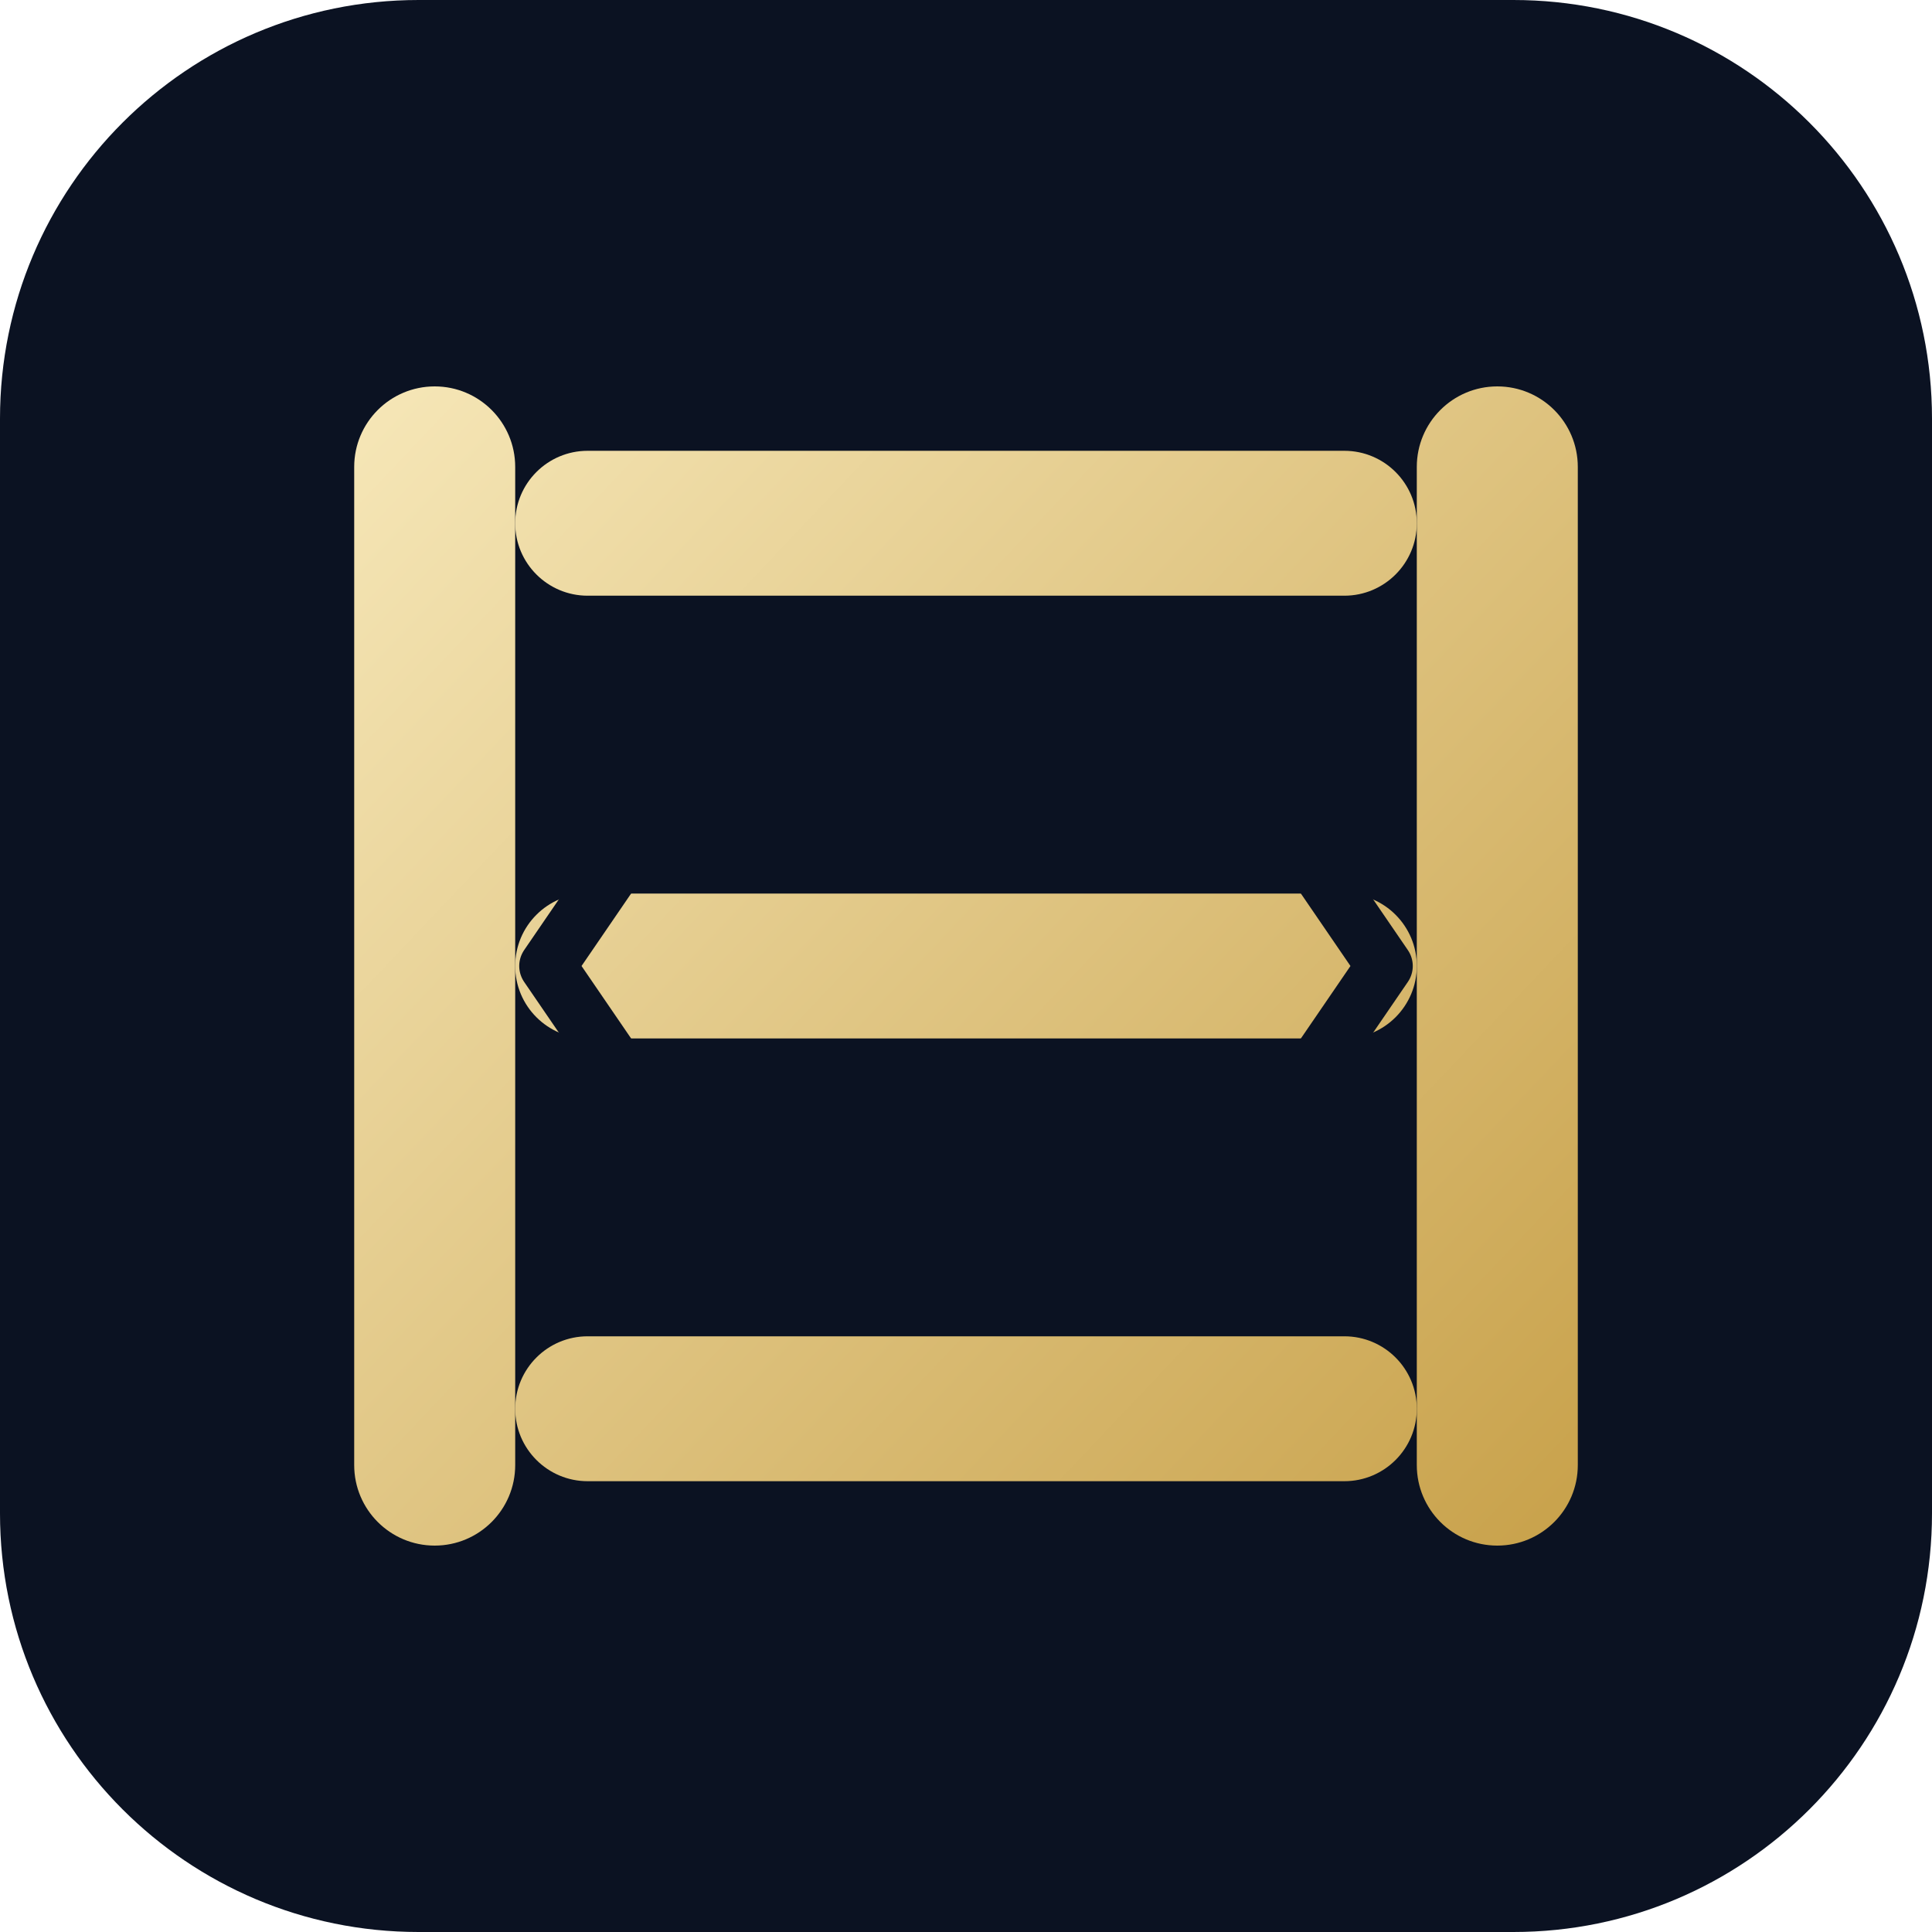
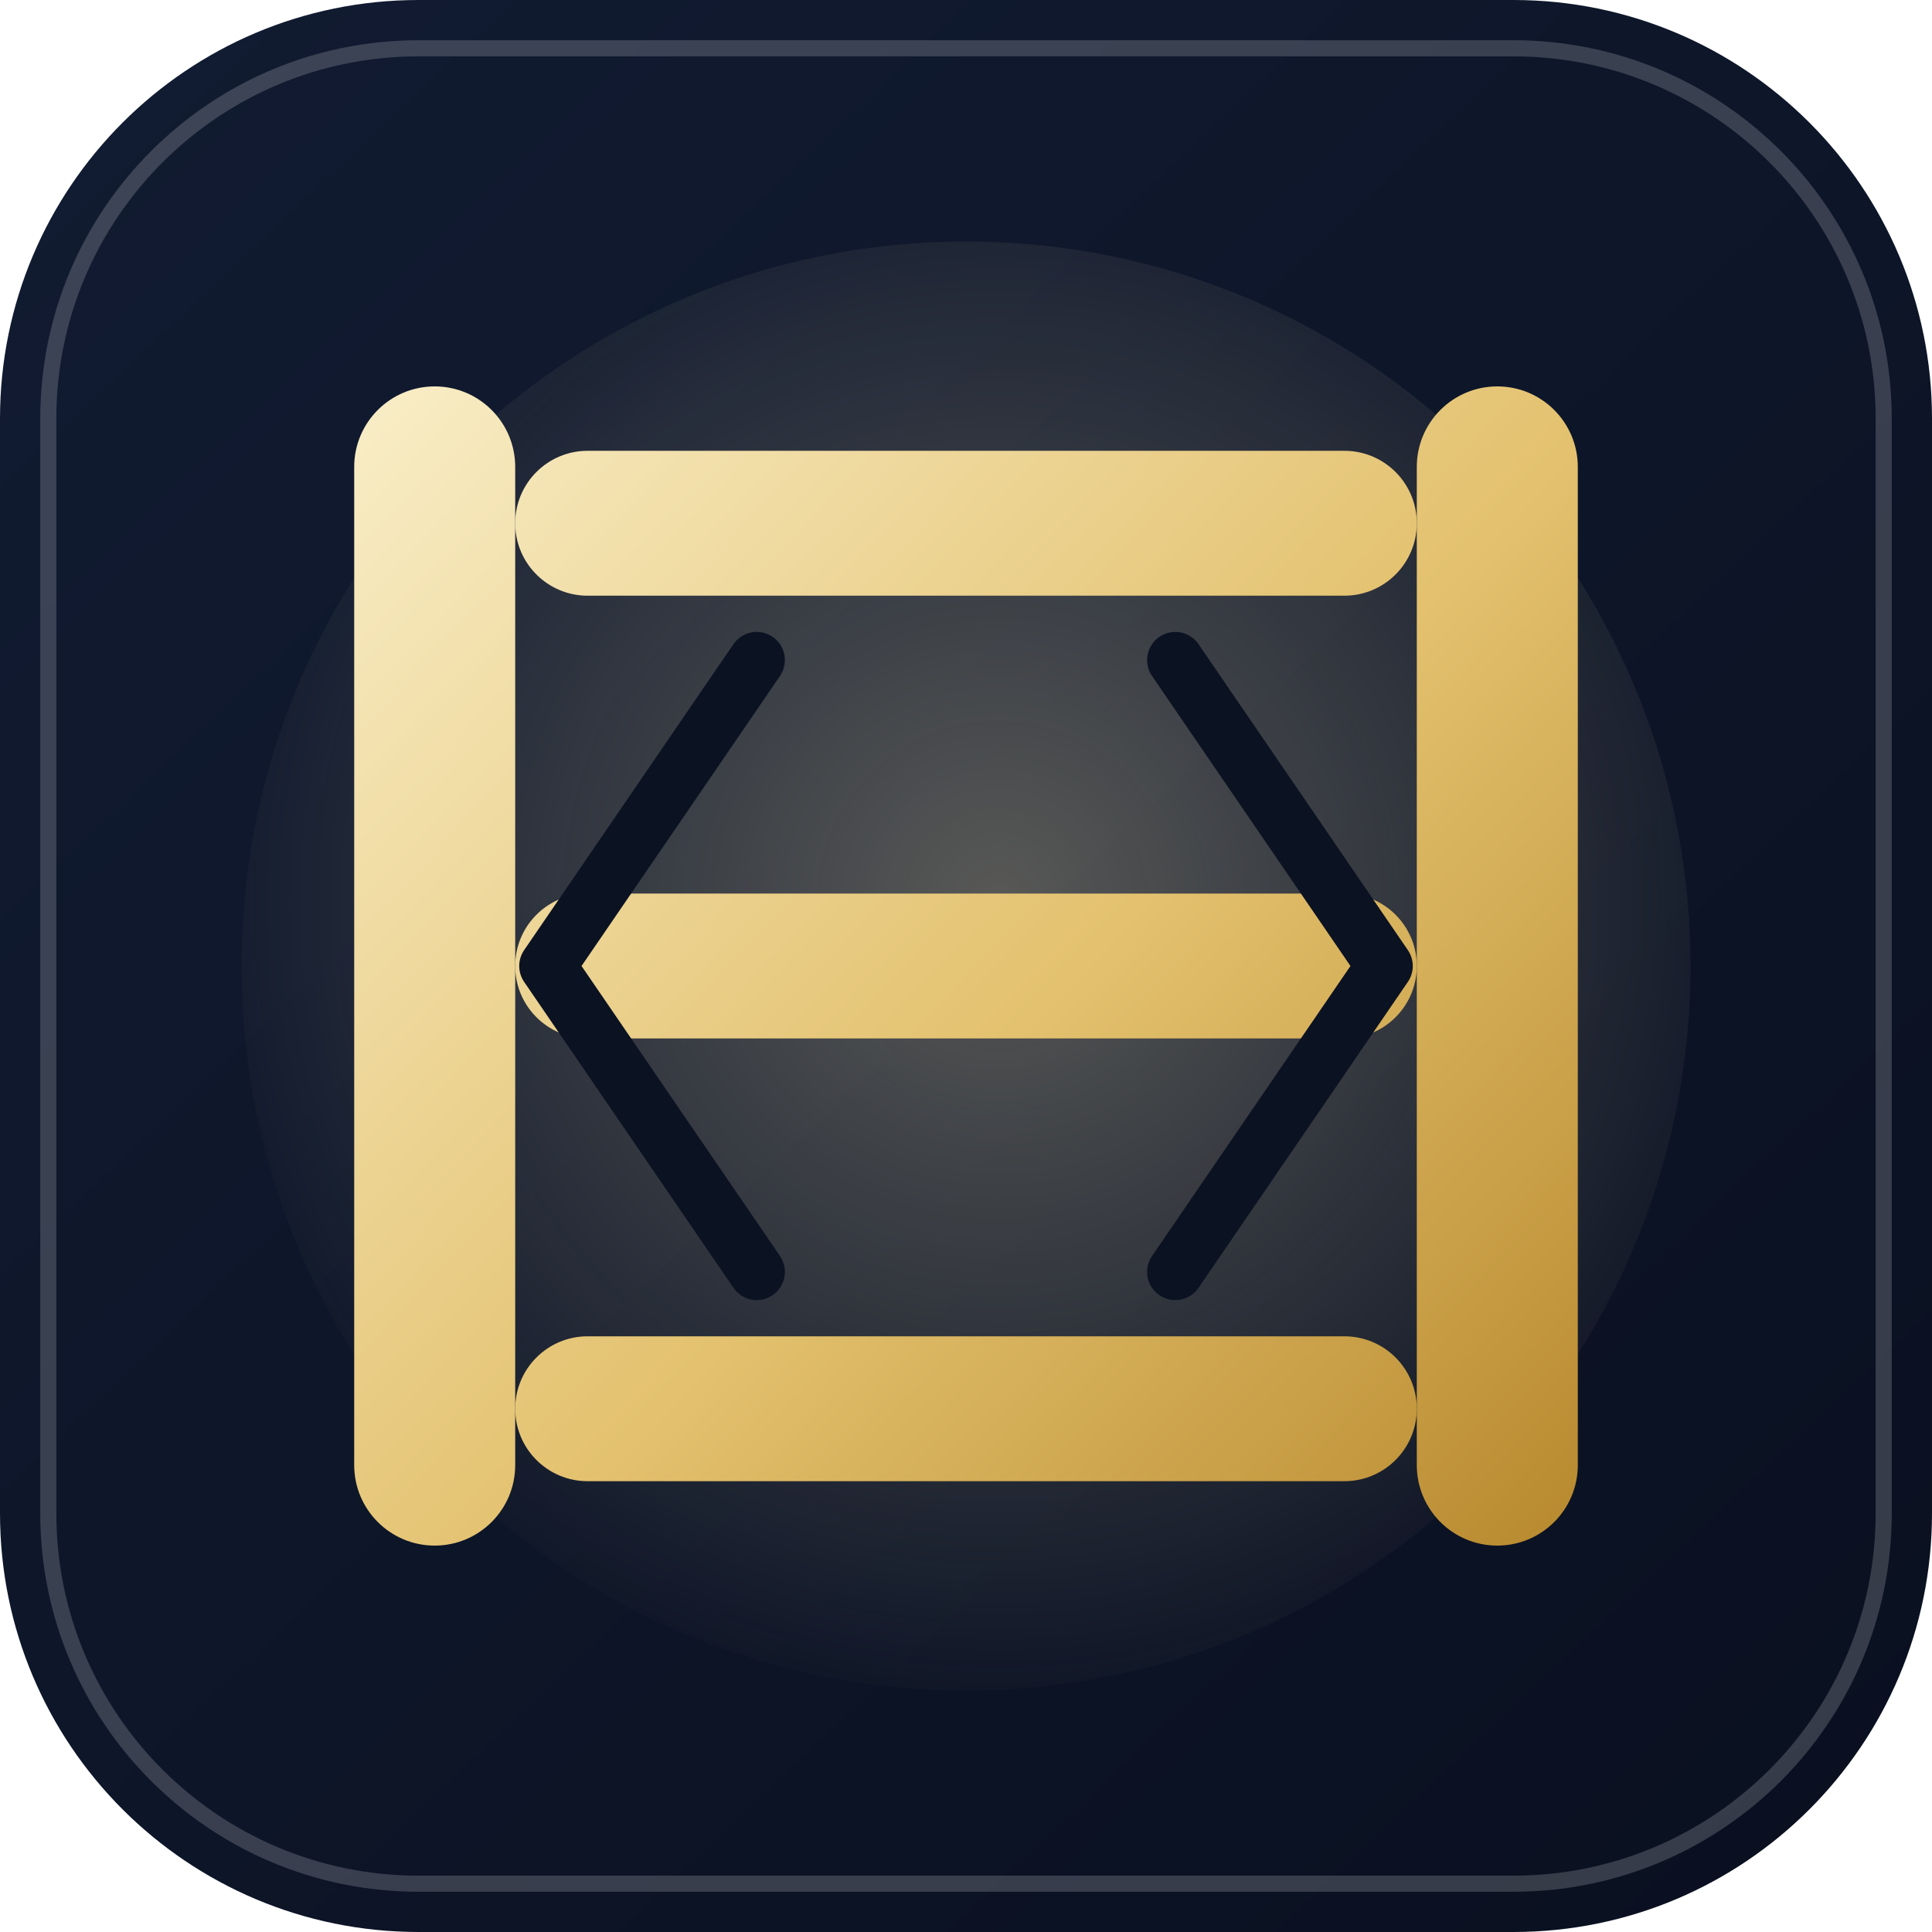
<svg xmlns="http://www.w3.org/2000/svg" viewBox="0 0 120 120" fill="none">
-   <rect width="120" height="120" rx="26" fill="#0B1222" />
-   <rect x="22" y="24" width="10" height="72" rx="5" fill="url(#g)" />
-   <rect x="88" y="24" width="10" height="72" rx="5" fill="url(#g)" />
-   <rect x="32" y="28" width="56" height="9" rx="4.5" fill="url(#g)" />
-   <rect x="32" y="55.5" width="56" height="9" rx="4.5" fill="url(#g)" />
-   <rect x="32" y="83" width="56" height="9" rx="4.5" fill="url(#g)" />
+   <rect width="120" height="120" rx="26" fill="url(#bg)" />
+   <rect x="3" y="3" width="114" height="114" rx="23" stroke="rgba(255,255,255,0.18)" />
+   <circle cx="60" cy="60" r="45" fill="url(#halo)" opacity="0.32" />
+   <rect x="22" y="24" width="10" height="72" rx="5" fill="url(#gold)" />
+   <rect x="88" y="24" width="10" height="72" rx="5" fill="url(#gold)" />
+   <rect x="32" y="28" width="56" height="9" rx="4.5" fill="url(#gold)" />
+   <rect x="32" y="55.5" width="56" height="9" rx="4.5" fill="url(#gold)" />
+   <rect x="32" y="83" width="56" height="9" rx="4.5" fill="url(#gold)" />
  <path d="M47 41 L34 60 L47 79" stroke="#0B1222" stroke-width="3.5" stroke-linecap="round" stroke-linejoin="round" />
  <path d="M73 41 L86 60 L73 79" stroke="#0B1222" stroke-width="3.5" stroke-linecap="round" stroke-linejoin="round" />
  <defs>
-     <linearGradient id="g" x1="22" y1="24" x2="98" y2="96" gradientUnits="userSpaceOnUse">
-       <stop offset="0%" stop-color="#F6E7B8" />
-       <stop offset="100%" stop-color="#C8A14A" />
+     <linearGradient id="bg" x1="8" y1="4" x2="114" y2="116" gradientUnits="userSpaceOnUse">
+       <stop offset="0" stop-color="#111B31" />
+       <stop offset="1" stop-color="#0A1020" />
+     </linearGradient>
+     <radialGradient id="halo" cx="0" cy="0" r="1" gradientUnits="userSpaceOnUse" gradientTransform="translate(62 56) rotate(115) scale(52)">
+       <stop stop-color="#F6E7B8" />
+       <stop offset="1" stop-color="#F6E7B8" stop-opacity="0" />
+     </radialGradient>
+     <linearGradient id="gold" x1="22" y1="24" x2="98" y2="96" gradientUnits="userSpaceOnUse">
+       <stop offset="0" stop-color="#F9EEC8" />
+       <stop offset="0.55" stop-color="#E3C16E" />
+       <stop offset="1" stop-color="#B8892E" />
    </linearGradient>
  </defs>
</svg>
